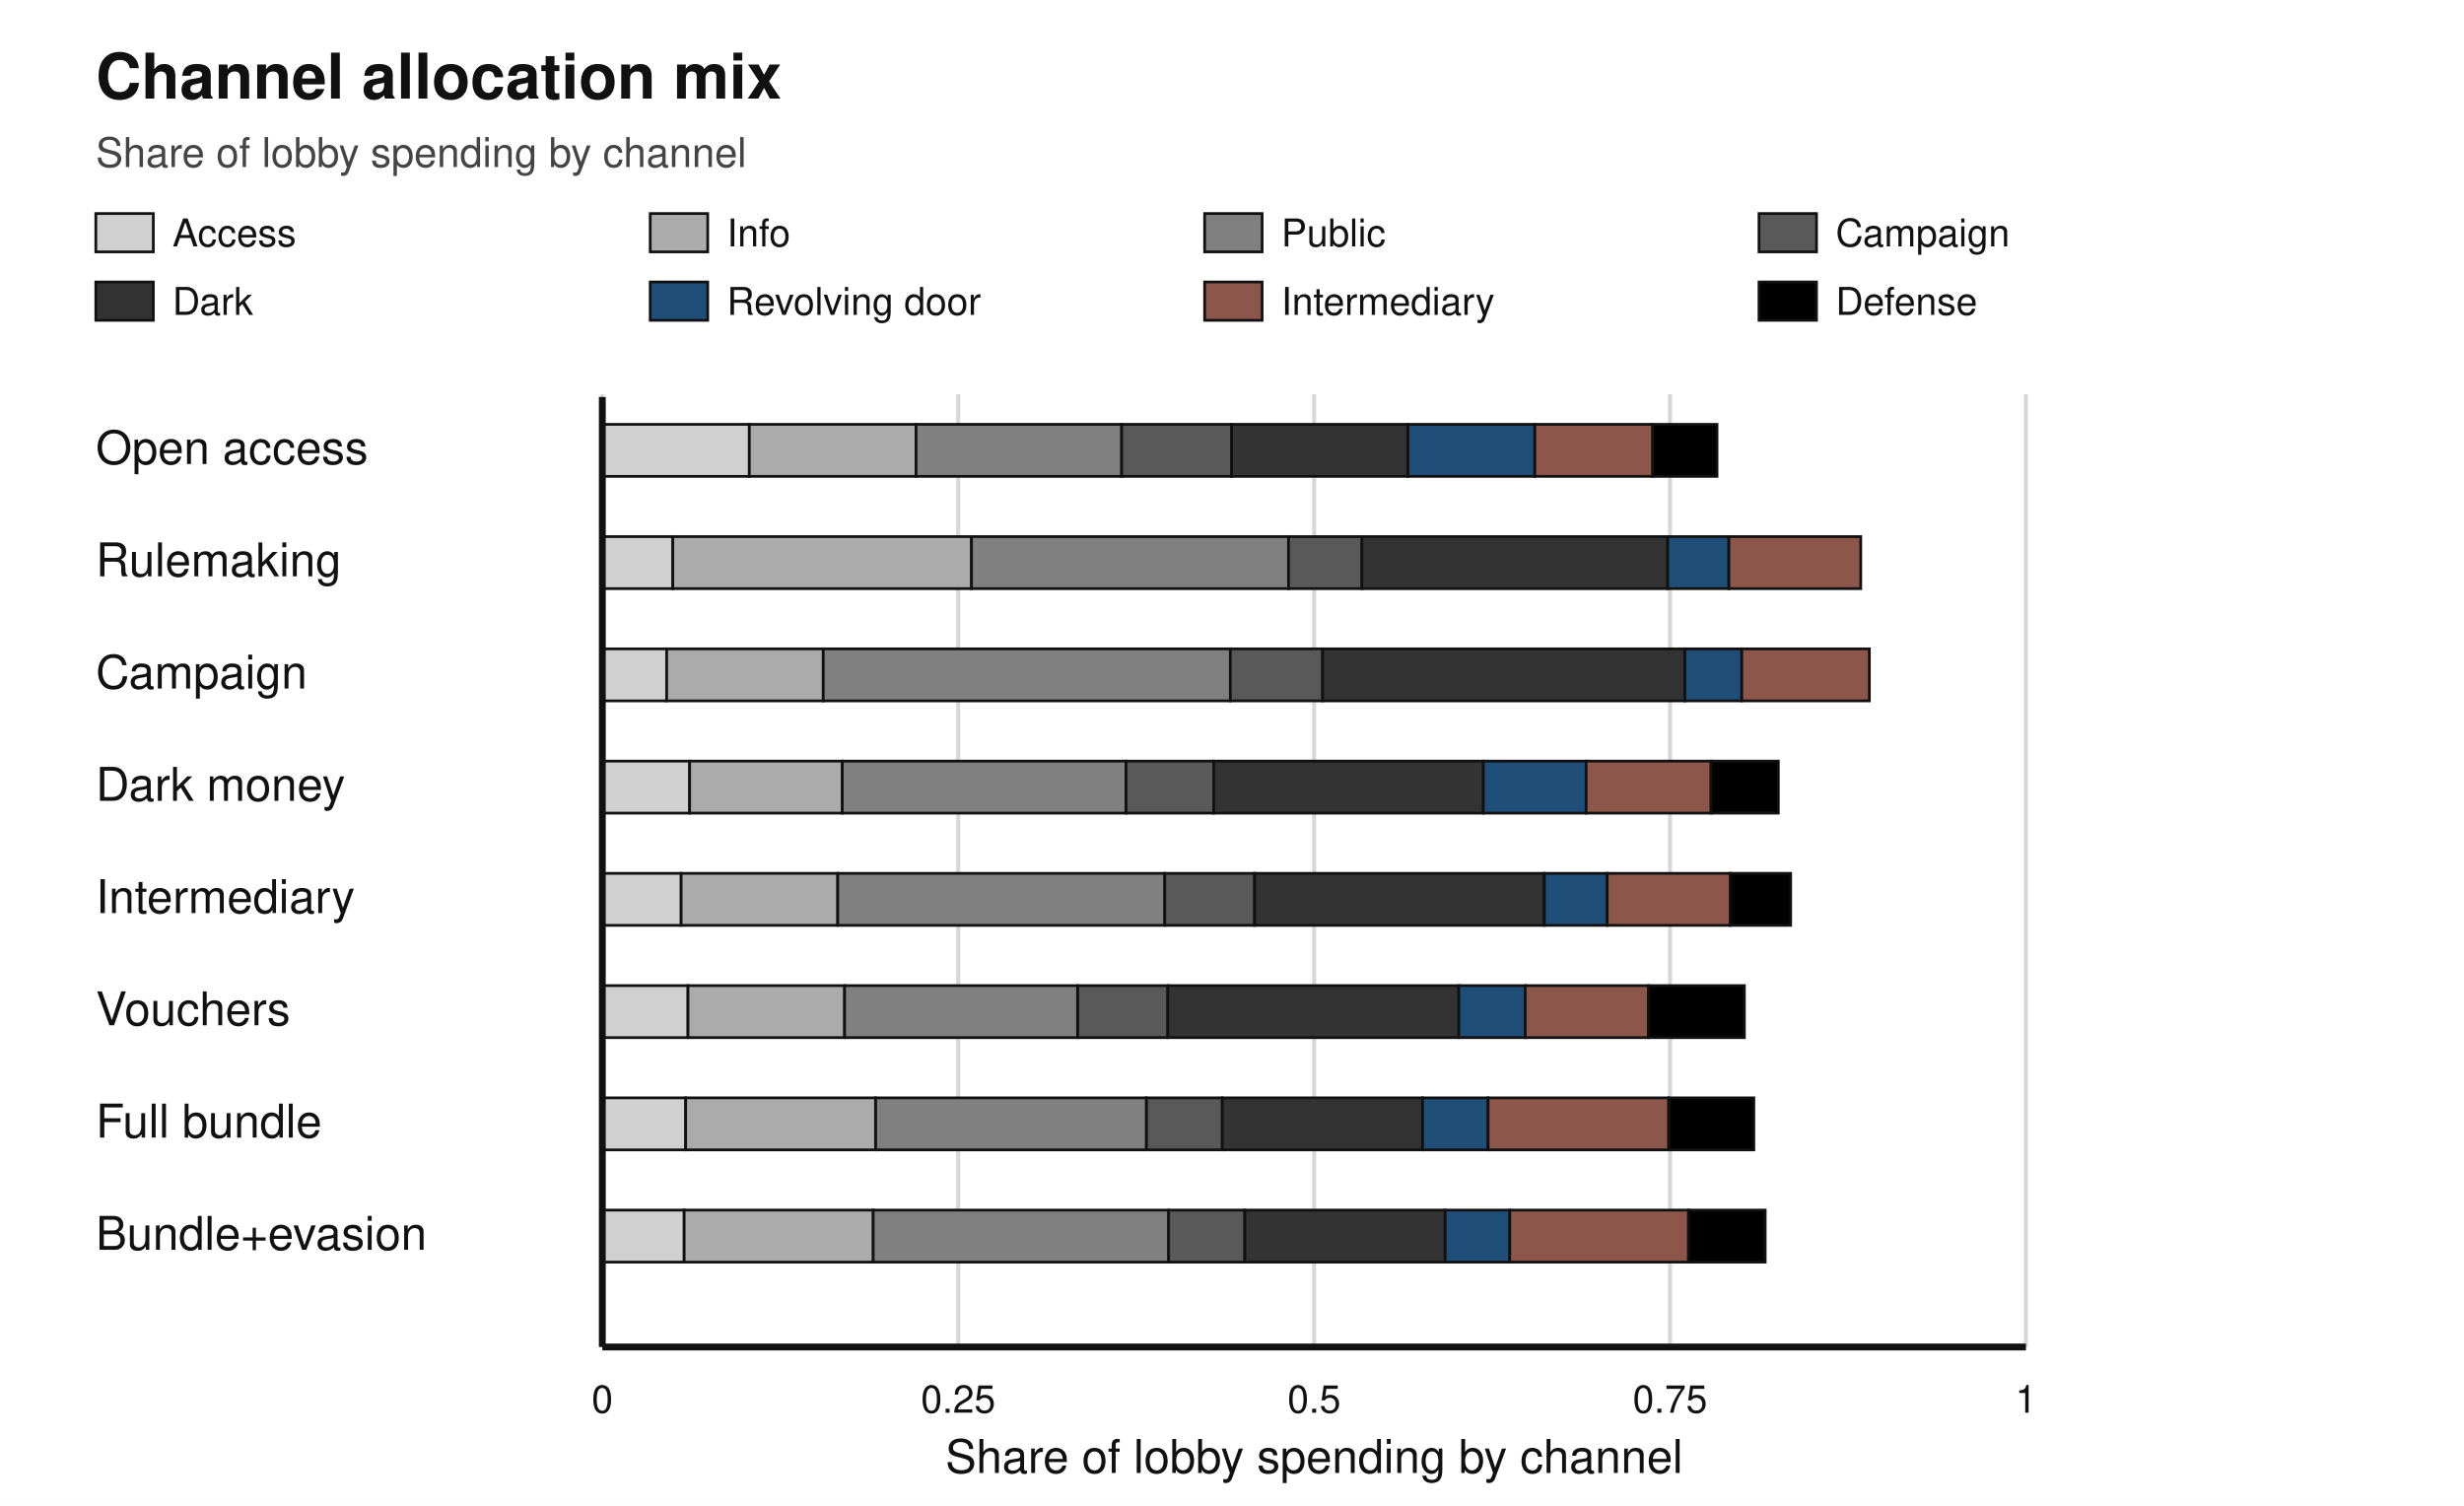
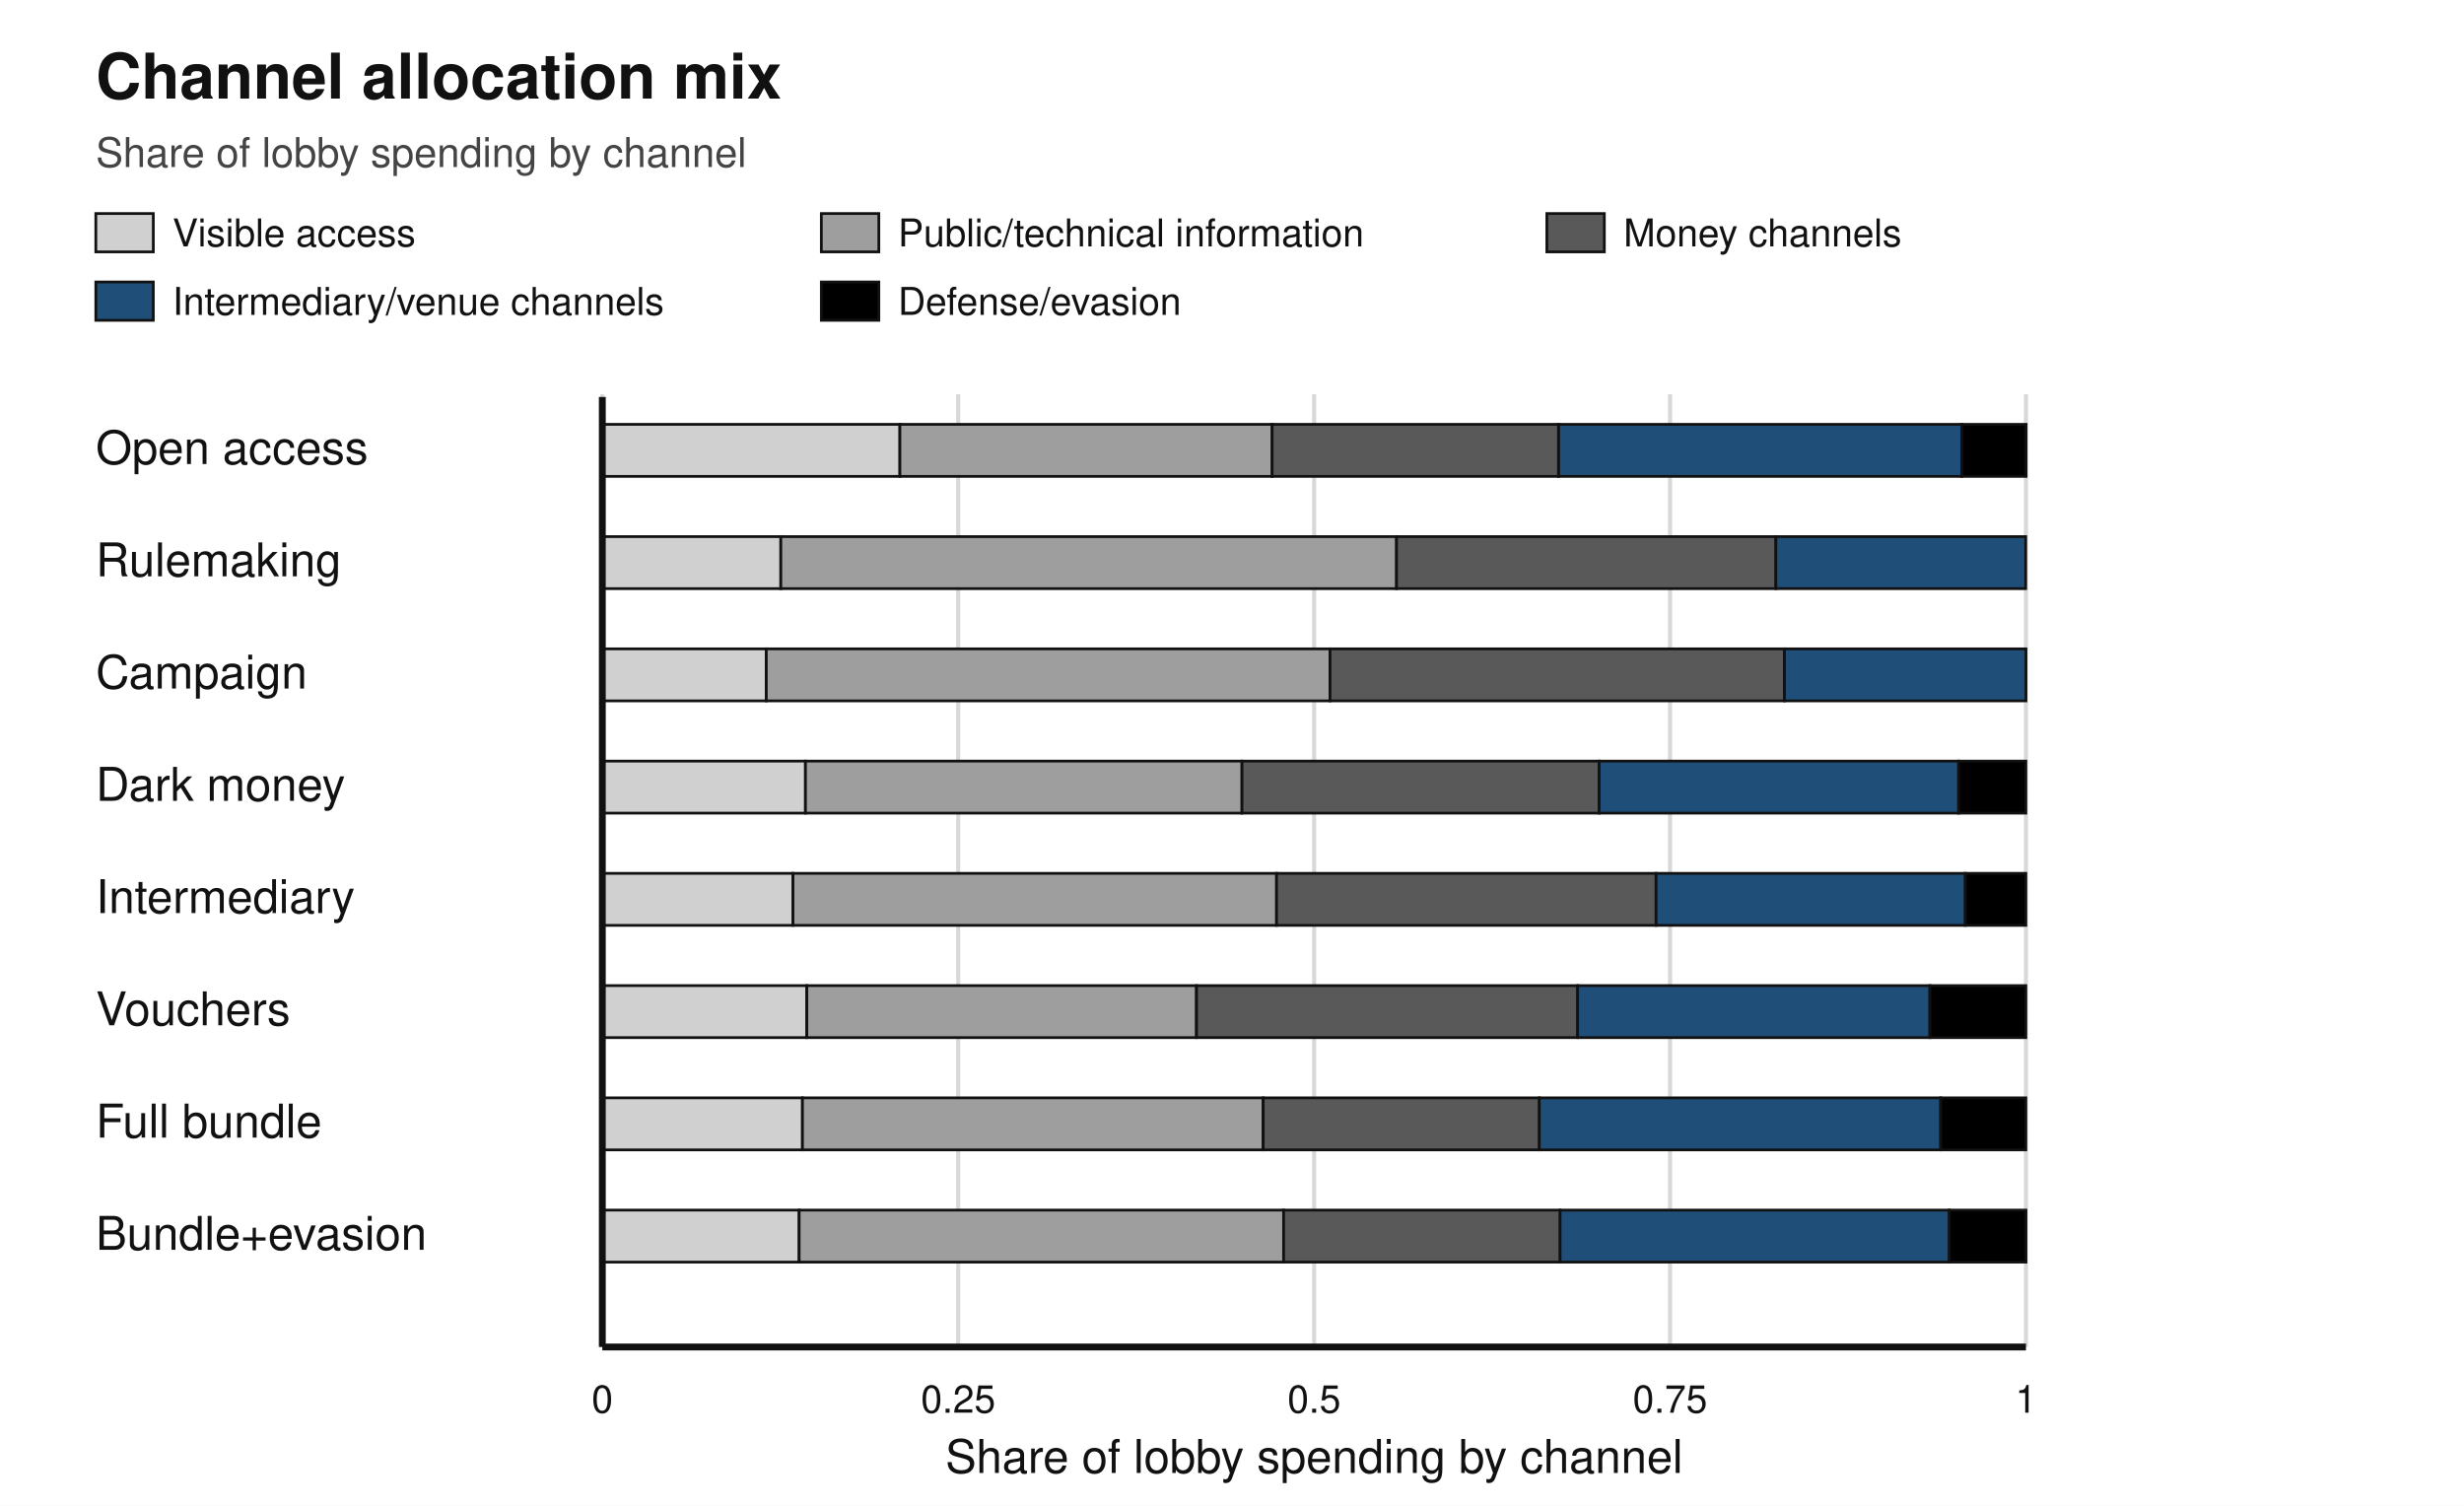
<svg xmlns="http://www.w3.org/2000/svg" width="1800px" height="1100px" viewBox="0 0 1800 1100" role="img">
  <style>
text { font-family: Helvetica, Arial, sans-serif; font-size: 34px; fill: #111; }
.title { font-size: 46px; font-weight: 700; }
.subtitle { font-size: 30px; fill: #444; }
.small, .tick, .label { font-size: 28px; }
+ .point-number { font-size: 22px; fill: #fff; font-weight: 700; }
.arch-title { font-size: 30px; font-weight: 700; }
.axis { stroke: #111; stroke-width: 5; fill: none; }
.grid { stroke: #d8d8d8; stroke-width: 3; fill: none; }
.segment, .point, .legend-swatch, .arch-box { stroke: #111; stroke-width: 2; }
.warning-zone { stroke: none; }
.label-box { fill: #fff; stroke: #111; stroke-width: 2; }
.leader { stroke: #333; stroke-width: 2; fill: none; stroke-dasharray: 8 8; }
.threshold { stroke: #999; stroke-width: 4; fill: none; stroke-dasharray: 12 12; }
.series-primary { stroke: #111; stroke-width: 8; fill: none; }
.series-secondary { stroke: #777; stroke-width: 8; fill: none; stroke-dasharray: 24 18; }
</style>
  <rect width="100%" height="100%" fill="#fff" />
  <text x="70" y="72" text-anchor="start" class="title">Channel allocation mix</text>
  <text x="70" y="122" text-anchor="start" class="subtitle">Share of lobby spending by channel</text>
  <line x1="440" y1="288" x2="440" y2="984" class="grid" />
  <text x="440" y="1032" text-anchor="middle" class="tick">0</text>
  <line x1="700" y1="288" x2="700" y2="984" class="grid" />
  <text x="700" y="1032" text-anchor="middle" class="tick">0.25</text>
  <line x1="960" y1="288" x2="960" y2="984" class="grid" />
  <text x="960" y="1032" text-anchor="middle" class="tick">0.5</text>
  <line x1="1220" y1="288" x2="1220" y2="984" class="grid" />
  <text x="1220" y="1032" text-anchor="middle" class="tick">0.75</text>
  <line x1="1480" y1="288" x2="1480" y2="984" class="grid" />
  <text x="1480" y="1032" text-anchor="middle" class="tick">1</text>
  <text x="70" y="339" text-anchor="start">Open access</text>
-   <rect x="440" y="310" width="107.4" height="38" fill="#d0d0d0" class="segment" />
-   <rect x="547.4" y="310" width="121.8" height="38" fill="#ababab" class="segment" />
-   <rect x="669.2" y="310" width="150.2" height="38" fill="#808080" class="segment" />
-   <rect x="819.4" y="310" width="80.3" height="38" fill="#595959" class="segment" />
-   <rect x="899.7" y="310" width="129.0" height="38" fill="#333333" class="segment" />
-   <rect x="1028.6" y="310" width="92.6" height="38" fill="#1f4e79" class="segment" />
-   <rect x="1121.2" y="310" width="86.1" height="38" fill="#8c564b" class="segment" />
-   <rect x="1207.3" y="310" width="47" height="38" fill="#000000" class="segment" />
+   <rect x="440" y="310" width="217.4" height="38" fill="#d0d0d0" class="segment" />
+   <rect x="657.4" y="310" width="272.0" height="38" fill="#9e9e9e" class="segment" />
+   <rect x="929.3" y="310" width="209.2" height="38" fill="#595959" class="segment" />
+   <rect x="1138.6" y="310" width="294.5" height="38" fill="#1f4e79" class="segment" />
+   <rect x="1433.1" y="310" width="47" height="38" fill="#000000" class="segment" />
  <text x="70" y="421" text-anchor="start">Rulemaking</text>
-   <rect x="440" y="392" width="51.5" height="38" fill="#d0d0d0" class="segment" />
-   <rect x="491.5" y="392" width="218.2" height="38" fill="#ababab" class="segment" />
-   <rect x="709.7" y="392" width="231.6" height="38" fill="#808080" class="segment" />
-   <rect x="941.3" y="392" width="53.7" height="38" fill="#595959" class="segment" />
-   <rect x="994.9" y="392" width="223.4" height="38" fill="#333333" class="segment" />
-   <rect x="1218.3" y="392" width="44.6" height="38" fill="#1f4e79" class="segment" />
-   <rect x="1263.0" y="392" width="96.3" height="38" fill="#8c564b" class="segment" />
+   <rect x="440" y="392" width="130.4" height="38" fill="#d0d0d0" class="segment" />
+   <rect x="570.4" y="392" width="449.8" height="38" fill="#9e9e9e" class="segment" />
+   <rect x="1020.2" y="392" width="277.1" height="38" fill="#595959" class="segment" />
+   <rect x="1297.3" y="392" width="182.5" height="38" fill="#1f4e79" class="segment" />
  <text x="70" y="503" text-anchor="start">Campaign</text>
-   <rect x="440" y="474" width="47" height="38" fill="#d0d0d0" class="segment" />
-   <rect x="487" y="474" width="114.4" height="38" fill="#ababab" class="segment" />
-   <rect x="601.4" y="474" width="297.4" height="38" fill="#808080" class="segment" />
-   <rect x="898.8" y="474" width="67.4" height="38" fill="#595959" class="segment" />
-   <rect x="966.2" y="474" width="264.6" height="38" fill="#333333" class="segment" />
-   <rect x="1230.8" y="474" width="41.6" height="38" fill="#1f4e79" class="segment" />
-   <rect x="1272.4" y="474" width="93.2" height="38" fill="#8c564b" class="segment" />
+   <rect x="440" y="474" width="119.8" height="38" fill="#d0d0d0" class="segment" />
+   <rect x="559.8" y="474" width="411.8" height="38" fill="#9e9e9e" class="segment" />
+   <rect x="971.6" y="474" width="332.0" height="38" fill="#595959" class="segment" />
+   <rect x="1303.6" y="474" width="176.4" height="38" fill="#1f4e79" class="segment" />
  <text x="70" y="585" text-anchor="start">Dark money</text>
-   <rect x="440" y="556" width="63.8" height="38" fill="#d0d0d0" class="segment" />
-   <rect x="503.8" y="556" width="111.6" height="38" fill="#ababab" class="segment" />
-   <rect x="615.3" y="556" width="207.3" height="38" fill="#808080" class="segment" />
-   <rect x="822.6" y="556" width="64.0" height="38" fill="#595959" class="segment" />
-   <rect x="886.6" y="556" width="197.0" height="38" fill="#333333" class="segment" />
-   <rect x="1083.6" y="556" width="75.2" height="38" fill="#1f4e79" class="segment" />
-   <rect x="1158.7" y="556" width="91.2" height="38" fill="#8c564b" class="segment" />
-   <rect x="1250.0" y="556" width="49.1" height="38" fill="#000000" class="segment" />
+   <rect x="440" y="556" width="148.4" height="38" fill="#d0d0d0" class="segment" />
+   <rect x="588.4" y="556" width="318.9" height="38" fill="#9e9e9e" class="segment" />
+   <rect x="907.3" y="556" width="260.9" height="38" fill="#595959" class="segment" />
+   <rect x="1168.2" y="556" width="262.6" height="38" fill="#1f4e79" class="segment" />
+   <rect x="1430.8" y="556" width="49.1" height="38" fill="#000000" class="segment" />
  <text x="70" y="667" text-anchor="start">Intermediary</text>
-   <rect x="440" y="638" width="57.6" height="38" fill="#d0d0d0" class="segment" />
-   <rect x="497.6" y="638" width="114.4" height="38" fill="#ababab" class="segment" />
-   <rect x="612.0" y="638" width="238.9" height="38" fill="#808080" class="segment" />
-   <rect x="850.9" y="638" width="65.6" height="38" fill="#595959" class="segment" />
-   <rect x="916.5" y="638" width="211.6" height="38" fill="#333333" class="segment" />
-   <rect x="1128.2" y="638" width="46.0" height="38" fill="#1f4e79" class="segment" />
-   <rect x="1174.1" y="638" width="89.8" height="38" fill="#8c564b" class="segment" />
-   <rect x="1263.9" y="638" width="44.2" height="38" fill="#000000" class="segment" />
+   <rect x="440" y="638" width="139.3" height="38" fill="#d0d0d0" class="segment" />
+   <rect x="579.3" y="638" width="353.3" height="38" fill="#9e9e9e" class="segment" />
+   <rect x="932.5" y="638" width="277.3" height="38" fill="#595959" class="segment" />
+   <rect x="1209.8" y="638" width="225.9" height="38" fill="#1f4e79" class="segment" />
+   <rect x="1435.7" y="638" width="44.2" height="38" fill="#000000" class="segment" />
  <text x="70" y="749" text-anchor="start">Vouchers</text>
-   <rect x="440" y="720" width="62.6" height="38" fill="#d0d0d0" class="segment" />
-   <rect x="502.6" y="720" width="114.4" height="38" fill="#ababab" class="segment" />
-   <rect x="617" y="720" width="170.2" height="38" fill="#808080" class="segment" />
-   <rect x="787.3" y="720" width="65.8" height="38" fill="#595959" class="segment" />
-   <rect x="853.1" y="720" width="212.6" height="38" fill="#333333" class="segment" />
-   <rect x="1065.7" y="720" width="48.6" height="38" fill="#1f4e79" class="segment" />
-   <rect x="1114.2" y="720" width="90.0" height="38" fill="#8c564b" class="segment" />
-   <rect x="1204.2" y="720" width="70.1" height="38" fill="#000000" class="segment" />
+   <rect x="440" y="720" width="149.4" height="38" fill="#d0d0d0" class="segment" />
+   <rect x="589.4" y="720" width="284.6" height="38" fill="#9e9e9e" class="segment" />
+   <rect x="874.1" y="720" width="278.4" height="38" fill="#595959" class="segment" />
+   <rect x="1152.5" y="720" width="257.3" height="38" fill="#1f4e79" class="segment" />
+   <rect x="1409.8" y="720" width="70.1" height="38" fill="#000000" class="segment" />
  <text x="70" y="831" text-anchor="start">Full bundle</text>
-   <rect x="440" y="802" width="60.9" height="38" fill="#d0d0d0" class="segment" />
-   <rect x="500.9" y="802" width="138.7" height="38" fill="#ababab" class="segment" />
-   <rect x="639.7" y="802" width="197.8" height="38" fill="#808080" class="segment" />
-   <rect x="837.5" y="802" width="55.4" height="38" fill="#595959" class="segment" />
-   <rect x="892.9" y="802" width="146.3" height="38" fill="#333333" class="segment" />
-   <rect x="1039.2" y="802" width="47.8" height="38" fill="#1f4e79" class="segment" />
-   <rect x="1087.1" y="802" width="131.9" height="38" fill="#8c564b" class="segment" />
-   <rect x="1219.0" y="802" width="62.2" height="38" fill="#000000" class="segment" />
+   <rect x="440" y="802" width="146.2" height="38" fill="#d0d0d0" class="segment" />
+   <rect x="586.2" y="802" width="336.5" height="38" fill="#9e9e9e" class="segment" />
+   <rect x="922.8" y="802" width="201.8" height="38" fill="#595959" class="segment" />
+   <rect x="1124.5" y="802" width="293.2" height="38" fill="#1f4e79" class="segment" />
+   <rect x="1417.7" y="802" width="62.2" height="38" fill="#000000" class="segment" />
  <text x="70" y="913" text-anchor="start">Bundle+evasion</text>
-   <rect x="440" y="884" width="59.8" height="38" fill="#d0d0d0" class="segment" />
-   <rect x="499.8" y="884" width="138.1" height="38" fill="#ababab" class="segment" />
-   <rect x="637.9" y="884" width="215.8" height="38" fill="#808080" class="segment" />
-   <rect x="853.7" y="884" width="55.6" height="38" fill="#595959" class="segment" />
-   <rect x="909.4" y="884" width="146.3" height="38" fill="#333333" class="segment" />
-   <rect x="1055.7" y="884" width="47.2" height="38" fill="#1f4e79" class="segment" />
-   <rect x="1102.9" y="884" width="130.6" height="38" fill="#8c564b" class="segment" />
-   <rect x="1233.5" y="884" width="56.0" height="38" fill="#000000" class="segment" />
+   <rect x="440" y="884" width="143.8" height="38" fill="#d0d0d0" class="segment" />
+   <rect x="583.8" y="884" width="353.9" height="38" fill="#9e9e9e" class="segment" />
+   <rect x="937.7" y="884" width="202.0" height="38" fill="#595959" class="segment" />
+   <rect x="1139.7" y="884" width="284.3" height="38" fill="#1f4e79" class="segment" />
+   <rect x="1424.0" y="884" width="56.0" height="38" fill="#000000" class="segment" />
  <line x1="440" y1="290" x2="440" y2="984" class="axis" />
  <line x1="440" y1="984" x2="1480" y2="984" class="axis" />
  <text x="960" y="1076" text-anchor="middle">Share of lobby spending by channel</text>
  <rect x="70" y="156" width="42" height="28" fill="#d0d0d0" class="legend-swatch" />
-   <text x="126" y="180" text-anchor="start" class="small">Access</text>
-   <rect x="475" y="156" width="42" height="28" fill="#ababab" class="legend-swatch" />
-   <text x="531" y="180" text-anchor="start" class="small">Info</text>
-   <rect x="880" y="156" width="42" height="28" fill="#808080" class="legend-swatch" />
-   <text x="936" y="180" text-anchor="start" class="small">Public</text>
-   <rect x="1285" y="156" width="42" height="28" fill="#595959" class="legend-swatch" />
-   <text x="1341" y="180" text-anchor="start" class="small">Campaign</text>
-   <rect x="70" y="206" width="42" height="28" fill="#333333" class="legend-swatch" />
-   <text x="126" y="230" text-anchor="start" class="small">Dark</text>
-   <rect x="475" y="206" width="42" height="28" fill="#1f4e79" class="legend-swatch" />
-   <text x="531" y="230" text-anchor="start" class="small">Revolving door</text>
-   <rect x="880" y="206" width="42" height="28" fill="#8c564b" class="legend-swatch" />
-   <text x="936" y="230" text-anchor="start" class="small">Intermediary</text>
-   <rect x="1285" y="206" width="42" height="28" fill="#000000" class="legend-swatch" />
-   <text x="1341" y="230" text-anchor="start" class="small">Defense</text>
+   <text x="126" y="180" text-anchor="start" class="small">Visible access</text>
+   <rect x="600" y="156" width="42" height="28" fill="#9e9e9e" class="legend-swatch" />
+   <text x="656" y="180" text-anchor="start" class="small">Public/technical information</text>
+   <rect x="1130" y="156" width="42" height="28" fill="#595959" class="legend-swatch" />
+   <text x="1186" y="180" text-anchor="start" class="small">Money channels</text>
+   <rect x="70" y="206" width="42" height="28" fill="#1f4e79" class="legend-swatch" />
+   <text x="126" y="230" text-anchor="start" class="small">Intermediary/venue channels</text>
+   <rect x="600" y="206" width="42" height="28" fill="#000000" class="legend-swatch" />
+   <text x="656" y="230" text-anchor="start" class="small">Defense/evasion</text>
</svg>
